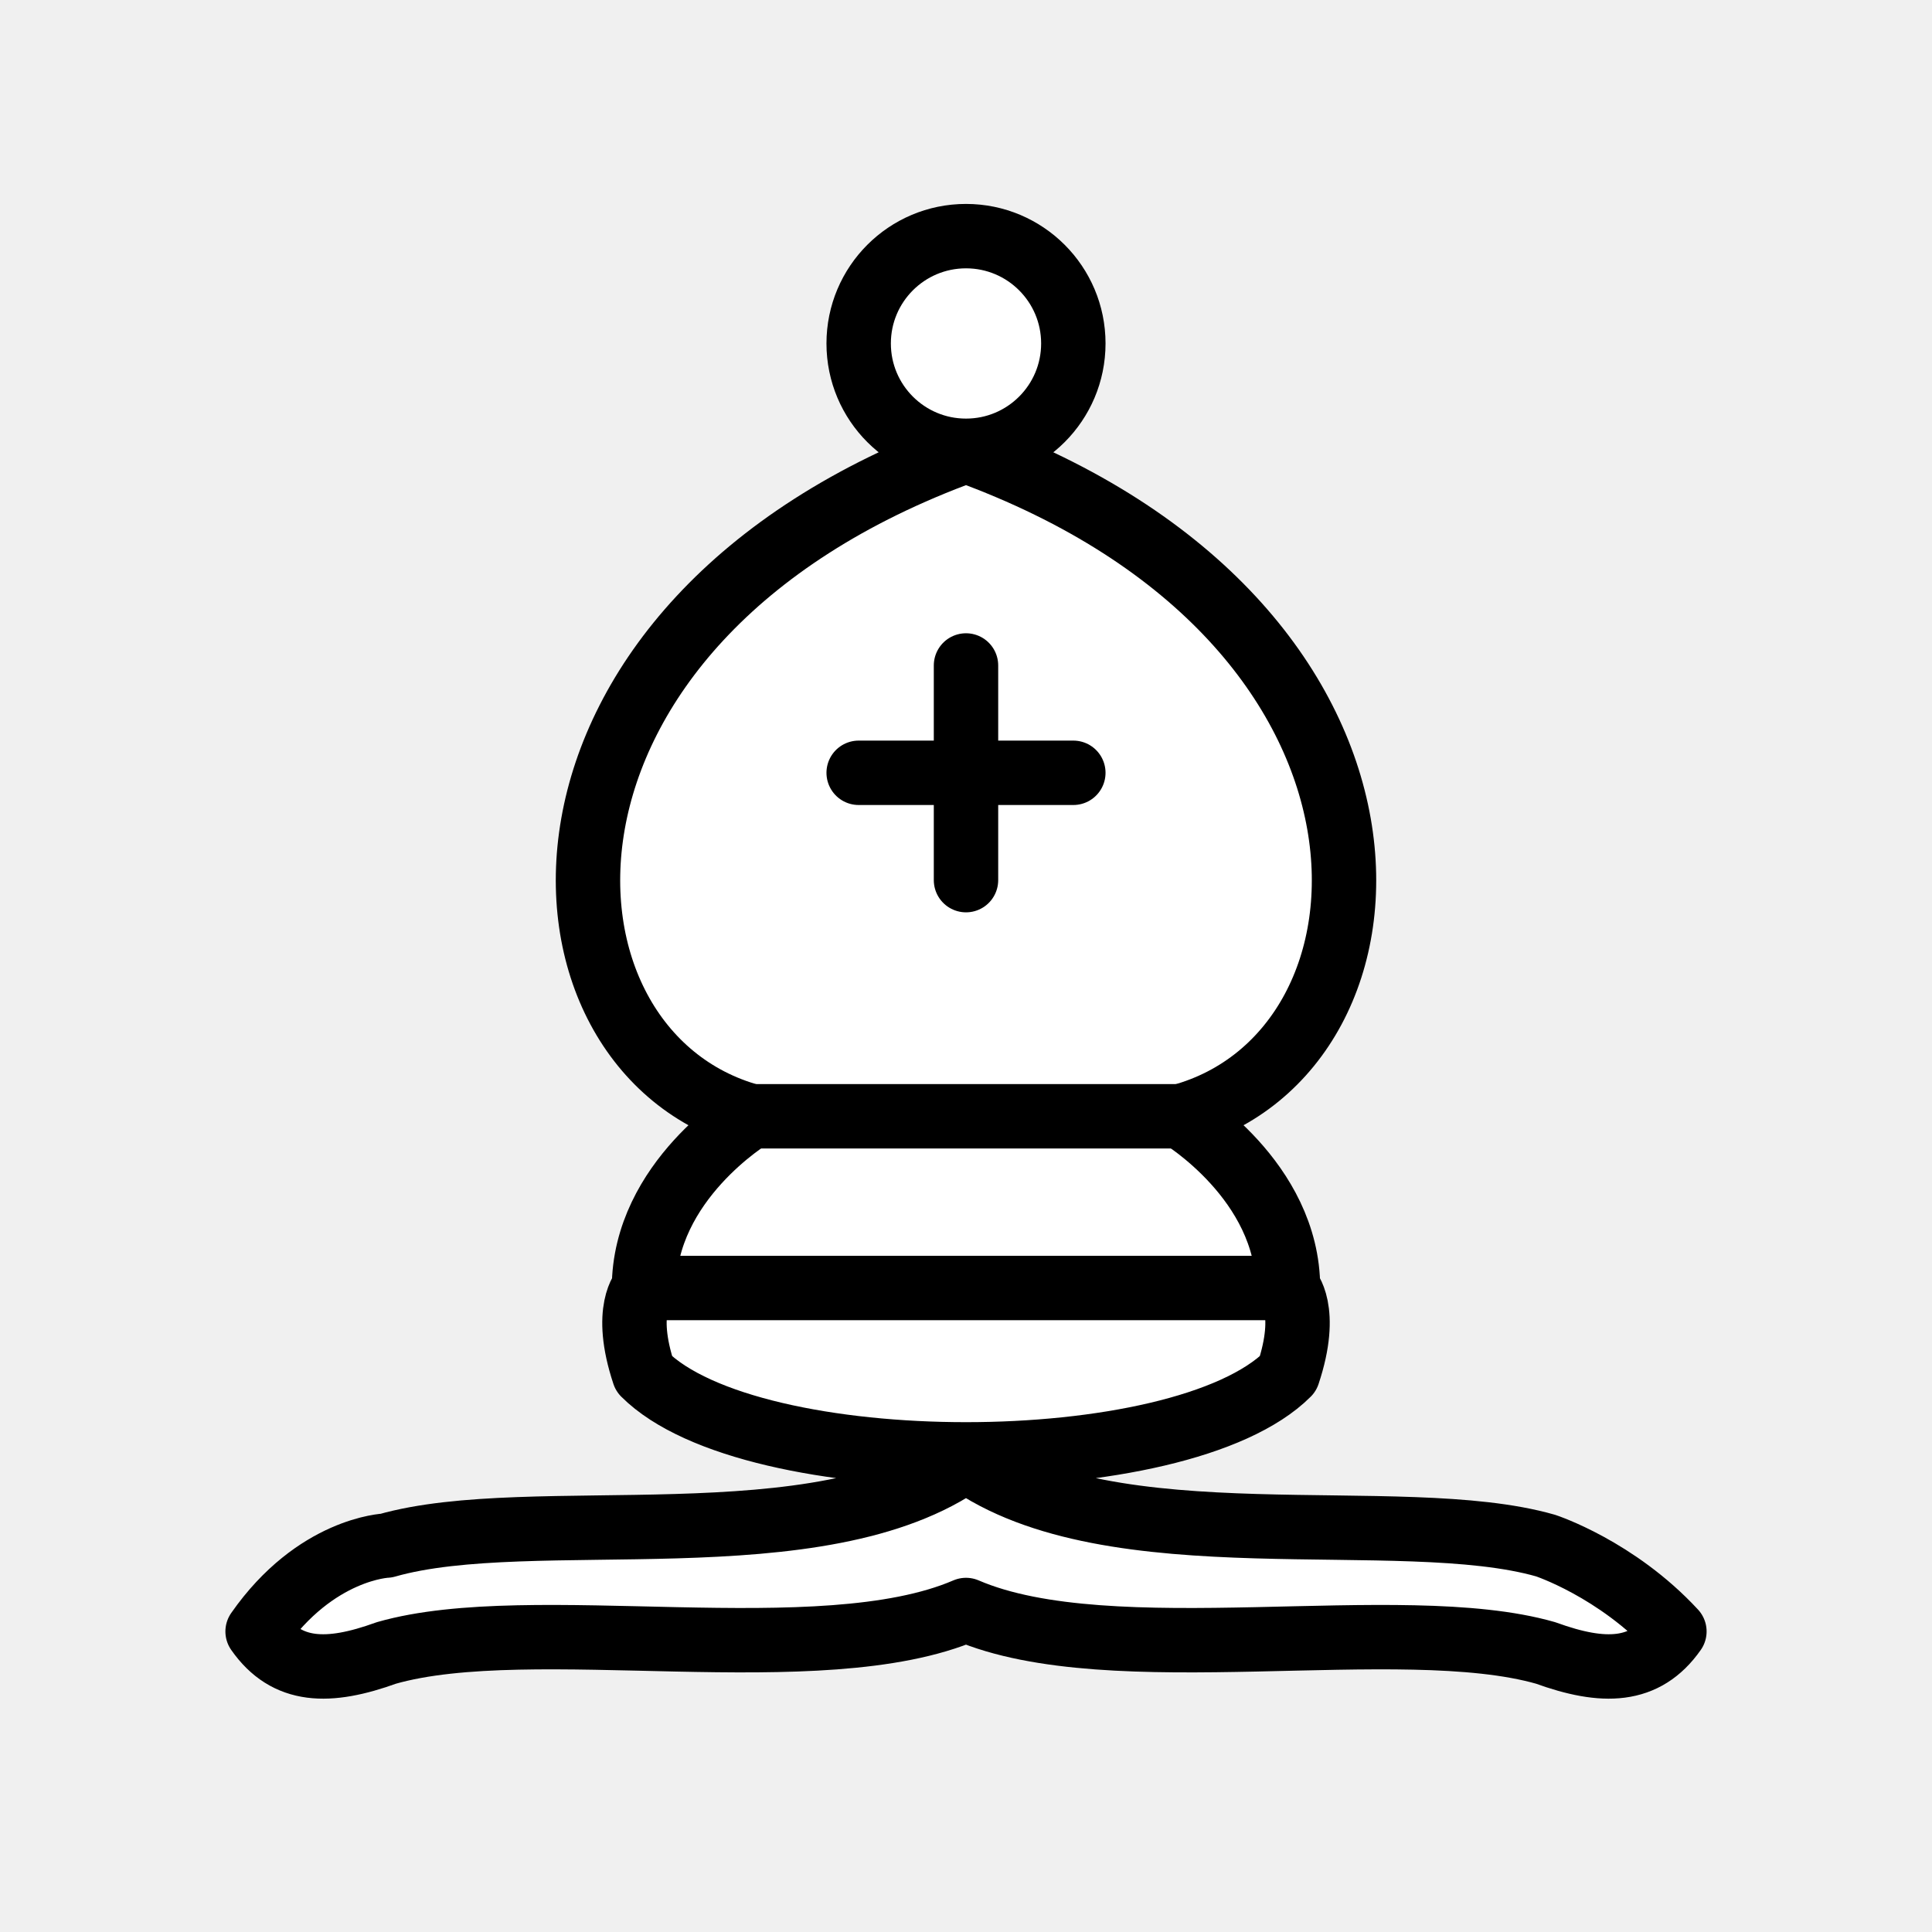
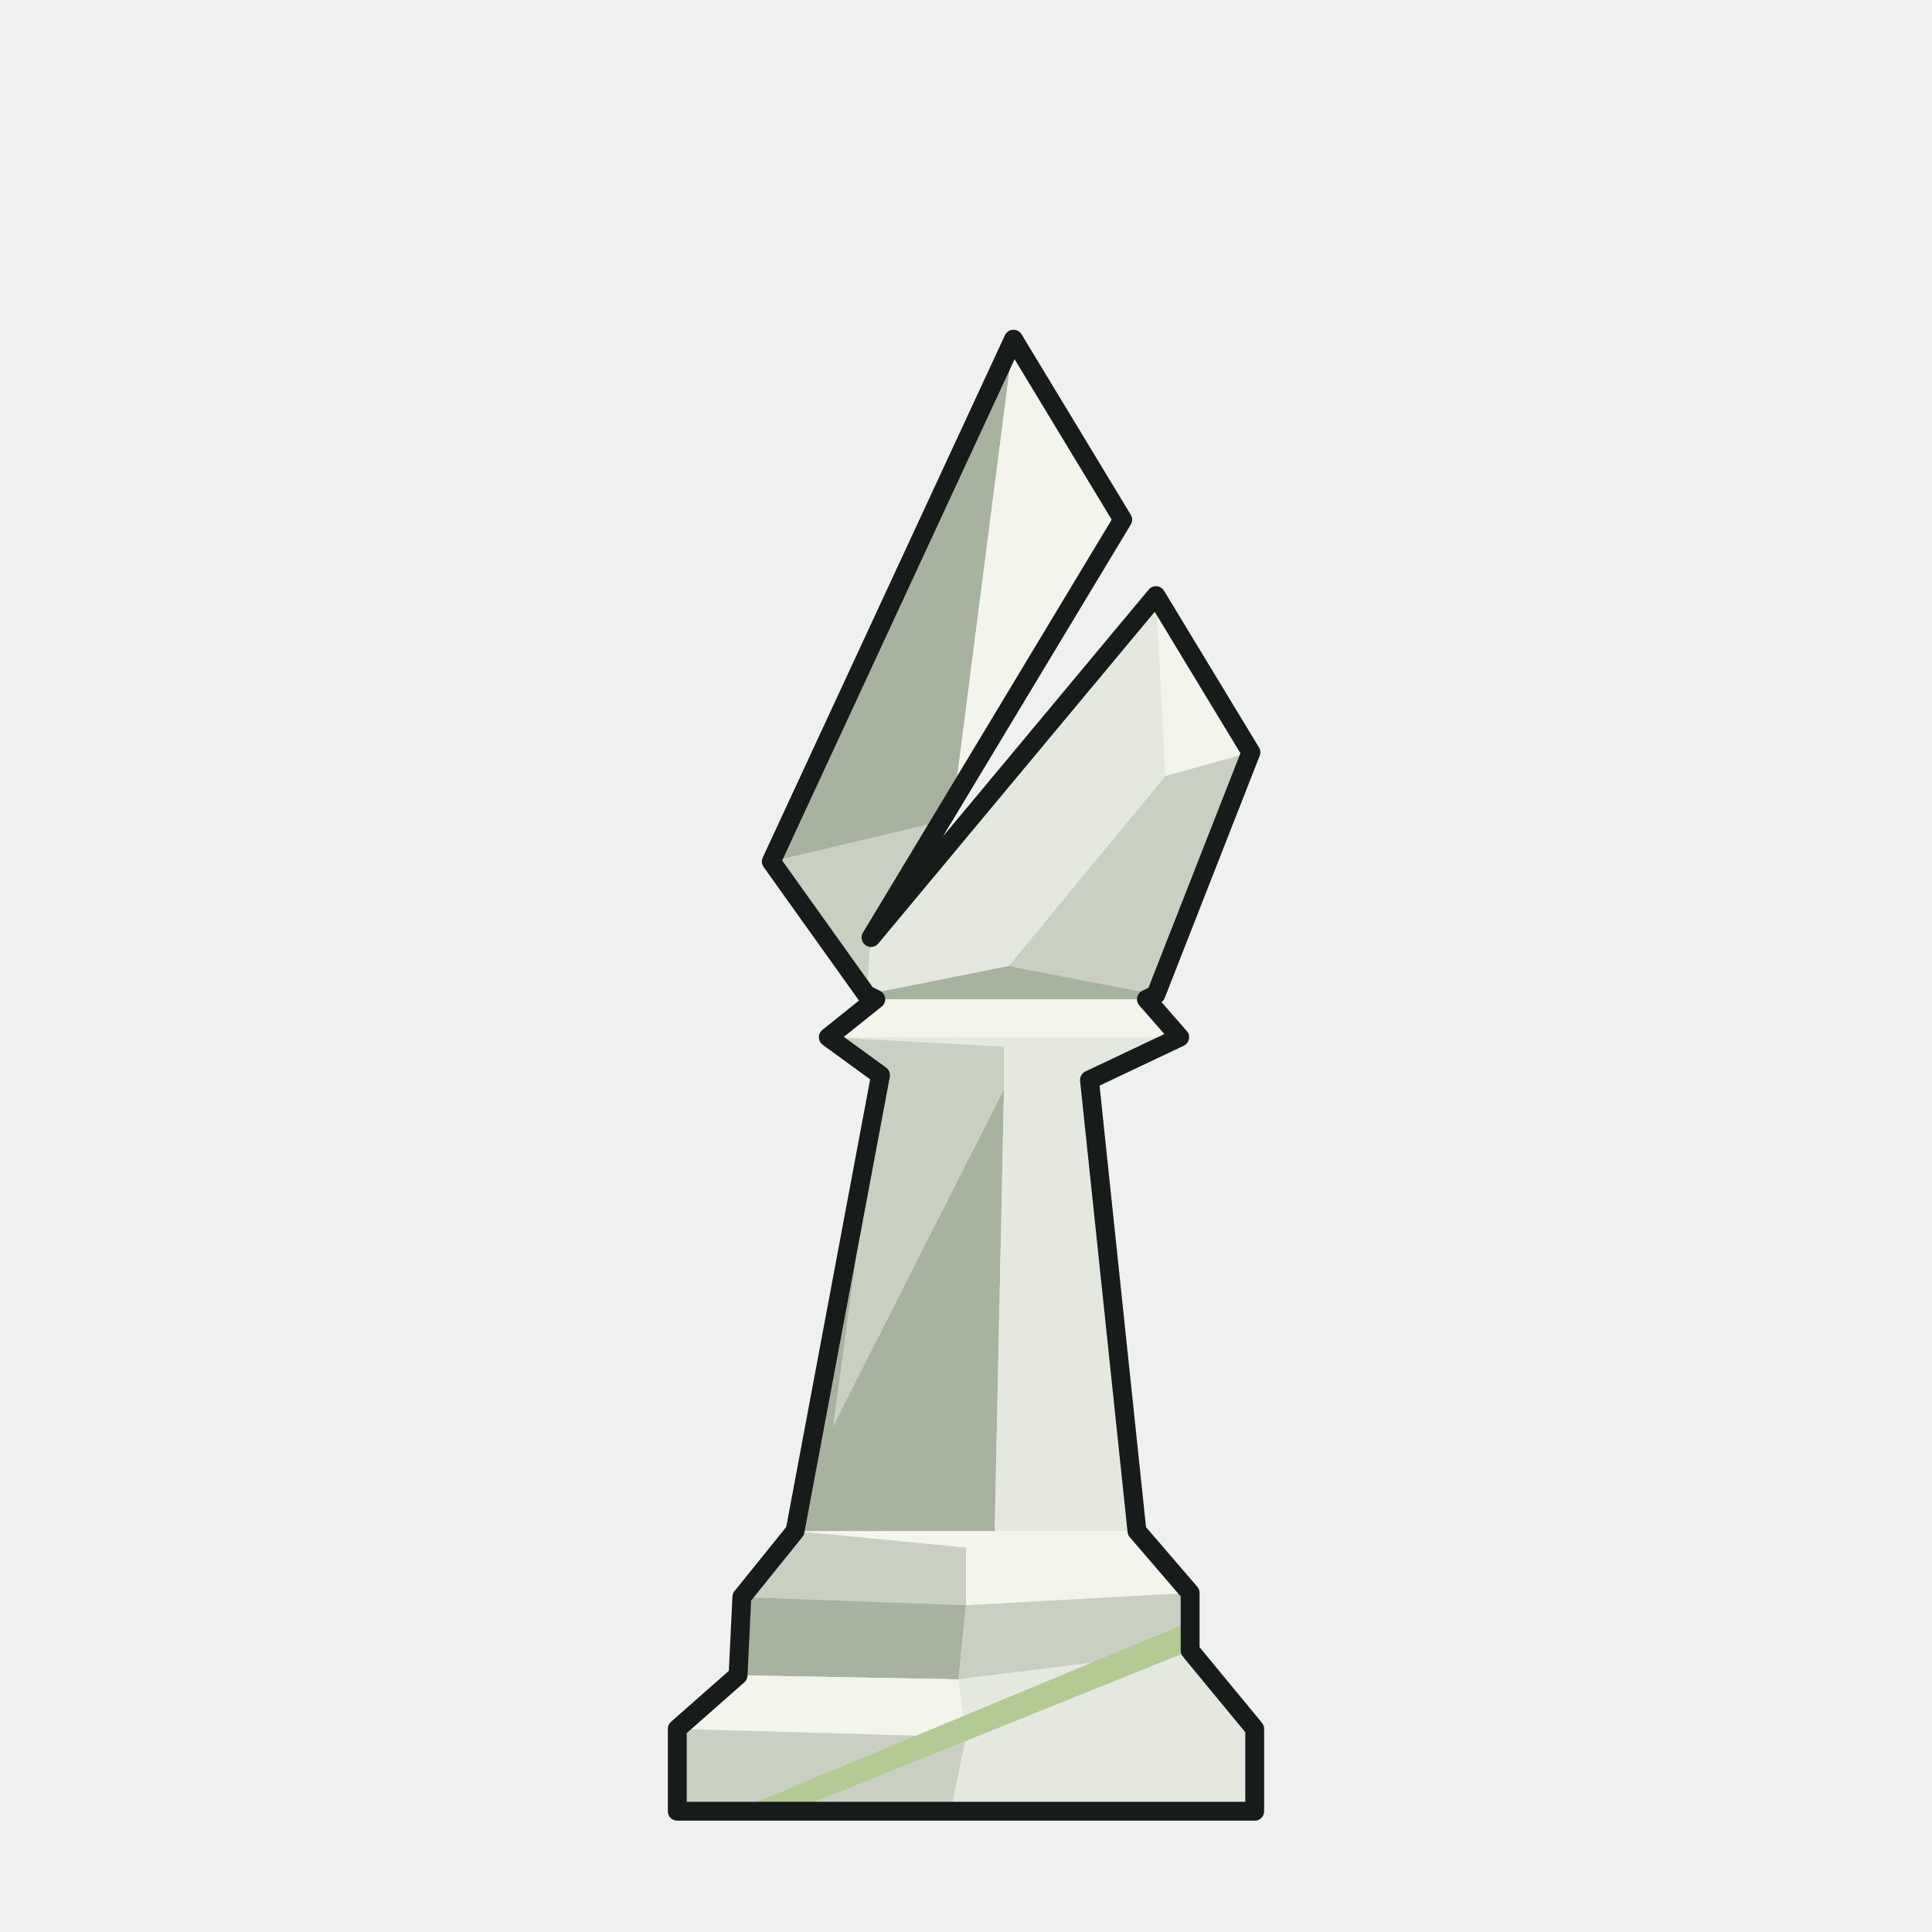
- <svg xmlns="http://www.w3.org/2000/svg" viewBox="0 0 45 45">
-   <g id="white-bishop" class="white bishop" fill="none" fill-rule="evenodd" stroke="#000" stroke-width="1.5" stroke-linecap="round" stroke-linejoin="round">
-     <g fill="#fff" stroke-linecap="butt">
-       <path d="M9 36c3.39-.97 10.11.43 13.5-2 3.39 2.43 10.11 1.03 13.5 2 0 0 1.65.54 3 2-.68.97-1.65.99-3 .5-3.39-.97-10.11.46-13.5-1-3.39 1.46-10.11.03-13.5 1-1.354.49-2.323.47-3-.5 1.354-1.94 3-2 3-2zM15 32c2.5 2.5 12.5 2.5 15 0 .5-1.5 0-2 0-2 0-2.5-2.5-4-2.5-4 5.5-1.5 6-11.5-5-15.5-11 4-10.5 14-5 15.5 0 0-2.5 1.5-2.5 4 0 0-.5.5 0 2zM25 8a2.5 2.5 0 1 1-5 0 2.5 2.5 0 1 1 5 0z" />
-     </g>
-     <path d="M17.5 26h10M15 30h15m-7.5-14.5v5M20 18h5" stroke-linejoin="miter" />
+ <svg xmlns="http://www.w3.org/2000/svg" viewBox="0 0 128 128" width="128" height="128" role="img" aria-labelledby="title desc" data-piece="wb" data-artwork-version="chisel-1.0">
+   <defs>
+     <clipPath id="silhouette-clip">
+       <path d="M 52.674,101.438 L 58.337,71.236 L 54.876,68.719 L 58.022,66.202 L 57.393,65.888 L 51.101,57.079 L 67.146,22.472 L 74.382,34.427 L 57.708,62.112 L 76.584,39.461 L 82.876,49.843 L 76.584,65.888 L 75.955,66.202 L 78.157,68.719 L 72.180,71.551 L 75.326,101.438 L 78.849,105.533 L 78.849,109.354 L 83.128,114.541 L 83.128,120.000 L 44.872,120.000 L 44.872,114.541 L 48.899,110.992 L 49.151,105.806 L 52.674,101.438 Z" />
+     </clipPath>
+   </defs>
+   <path id="body" data-color-role="body" fill="#e4e8df" d="M 52.674,101.438 L 58.337,71.236 L 54.876,68.719 L 58.022,66.202 L 57.393,65.888 L 51.101,57.079 L 67.146,22.472 L 74.382,34.427 L 57.708,62.112 L 76.584,39.461 L 82.876,49.843 L 76.584,65.888 L 75.955,66.202 L 78.157,68.719 L 72.180,71.551 L 75.326,101.438 L 78.849,105.533 L 78.849,109.354 L 83.128,114.541 L 83.128,120.000 L 44.872,120.000 L 44.872,114.541 L 48.899,110.992 L 49.151,105.806 L 52.674,101.438 Z" />
+   <g id="facets" clip-path="url(#silhouette-clip)">
+     <path id="facet-00" data-color-role="body-shade" fill="#a7b29f" d="M 58.337,71.236 L 66.517,72.180 L 65.888,102.067 L 52.674,101.438 Z" />
+     <path id="facet-01" data-color-role="body-mid" fill="#c9d0c1" d="M 58.337,71.236 L 66.517,72.180 L 55.191,94.517 Z" />
+     <path id="facet-02" data-color-role="body-body" fill="#e4e8df" d="M 66.517,72.180 L 72.180,71.551 L 75.326,101.438 L 65.888,102.067 Z" />
+     <path id="facet-03" data-color-role="body-shade" fill="#a7b29f" d="M 51.101,57.079 L 67.146,22.472 L 63.056,54.247 L 57.393,65.888 Z" />
+     <path id="facet-04" data-color-role="body-light" fill="#f3f5ed" d="M 67.146,22.472 L 74.382,34.427 L 63.056,54.247 Z" />
+     <path id="facet-05" data-color-role="body-mid" fill="#c9d0c1" d="M 51.101,57.079 L 63.056,54.247 L 57.393,65.888 Z" />
+     <path id="facet-06" data-color-role="body-body" fill="#e4e8df" d="M 57.708,62.112 L 76.584,39.461 L 77.213,51.416 L 66.831,64.000 L 57.393,65.888 Z" />
+     <path id="facet-07" data-color-role="body-light" fill="#f3f5ed" d="M 76.584,39.461 L 82.876,49.843 L 77.213,51.416 Z" />
+     <path id="facet-08" data-color-role="body-mid" fill="#c9d0c1" d="M 77.213,51.416 L 82.876,49.843 L 76.584,65.888 L 66.831,64.000 Z" />
+     <path id="facet-09" data-color-role="body-shade" fill="#a7b29f" d="M 57.393,65.888 L 66.831,64.000 L 76.584,65.888 L 75.955,66.202 L 66.831,68.090 L 58.022,66.202 Z" />
+     <path id="facet-10" data-color-role="body-light" fill="#f3f5ed" d="M 58.022,66.202 L 75.955,66.202 L 78.157,68.719 L 54.876,68.719 Z" />
+     <path id="facet-11" data-color-role="body-mid" fill="#c9d0c1" d="M 54.876,68.719 L 66.517,69.348 L 66.517,72.180 L 58.337,71.236 Z" />
+     <path id="facet-12" data-color-role="body-body" fill="#e4e8df" d="M 66.517,69.348 L 78.157,68.719 L 72.180,71.551 L 66.517,72.180 Z" />
+     <path id="facet-13" data-color-role="body-light" fill="#f3f5ed" d="M 52.674,101.438 L 75.326,101.438 L 78.849,105.533 L 64.000,106.352 L 49.151,105.806 Z" />
+     <path id="facet-14" data-color-role="body-mid" fill="#c9d0c1" d="M 52.674,101.438 L 64.000,102.530 L 64.000,106.352 L 49.151,105.806 Z" />
+     <path id="facet-15" data-color-role="body-shade" fill="#a7b29f" d="M 49.151,105.806 L 64.000,106.352 L 63.497,111.265 L 48.899,110.992 Z" />
+     <path id="facet-16" data-color-role="body-mid" fill="#c9d0c1" d="M 64.000,106.352 L 78.849,105.533 L 78.849,109.354 L 63.497,111.265 Z" />
+     <path id="facet-17" data-color-role="body-body" fill="#e4e8df" d="M 48.899,110.992 L 63.497,111.265 L 78.849,109.354 L 83.128,114.541 L 64.000,115.087 L 44.872,114.541 Z" />
+     <path id="facet-18" data-color-role="body-light" fill="#f3f5ed" d="M 48.899,110.992 L 63.497,111.265 L 64.000,115.087 L 44.872,114.541 Z" />
+     <path id="facet-19" data-color-role="body-mid" fill="#c9d0c1" d="M 44.872,114.541 L 64.000,115.087 L 62.993,120.000 L 44.872,120.000 Z" />
+     <path id="facet-20" data-color-role="body-body" fill="#e4e8df" d="M 64.000,115.087 L 83.128,114.541 L 83.128,120.000 L 62.993,120.000 Z" />
  </g>
+   <g id="accent" data-color-role="accent" fill="#b3cb92" clip-path="url(#silhouette-clip)">
+     <path id="diagonal-inlay" d="M 48.647,120.000 L 52.422,120.000 L 78.849,109.354 L 78.849,107.443 Z" />
+   </g>
+   <path id="outline" data-color-role="outline" d="M 52.674,101.438 L 58.337,71.236 L 54.876,68.719 L 58.022,66.202 L 57.393,65.888 L 51.101,57.079 L 67.146,22.472 L 74.382,34.427 L 57.708,62.112 L 76.584,39.461 L 82.876,49.843 L 76.584,65.888 L 75.955,66.202 L 78.157,68.719 L 72.180,71.551 L 75.326,101.438 L 78.849,105.533 L 78.849,109.354 L 83.128,114.541 L 83.128,120.000 L 44.872,120.000 L 44.872,114.541 L 48.899,110.992 L 49.151,105.806 L 52.674,101.438 Z" fill="none" stroke="#171c1a" stroke-width="1.25" stroke-linejoin="round" />
</svg>
